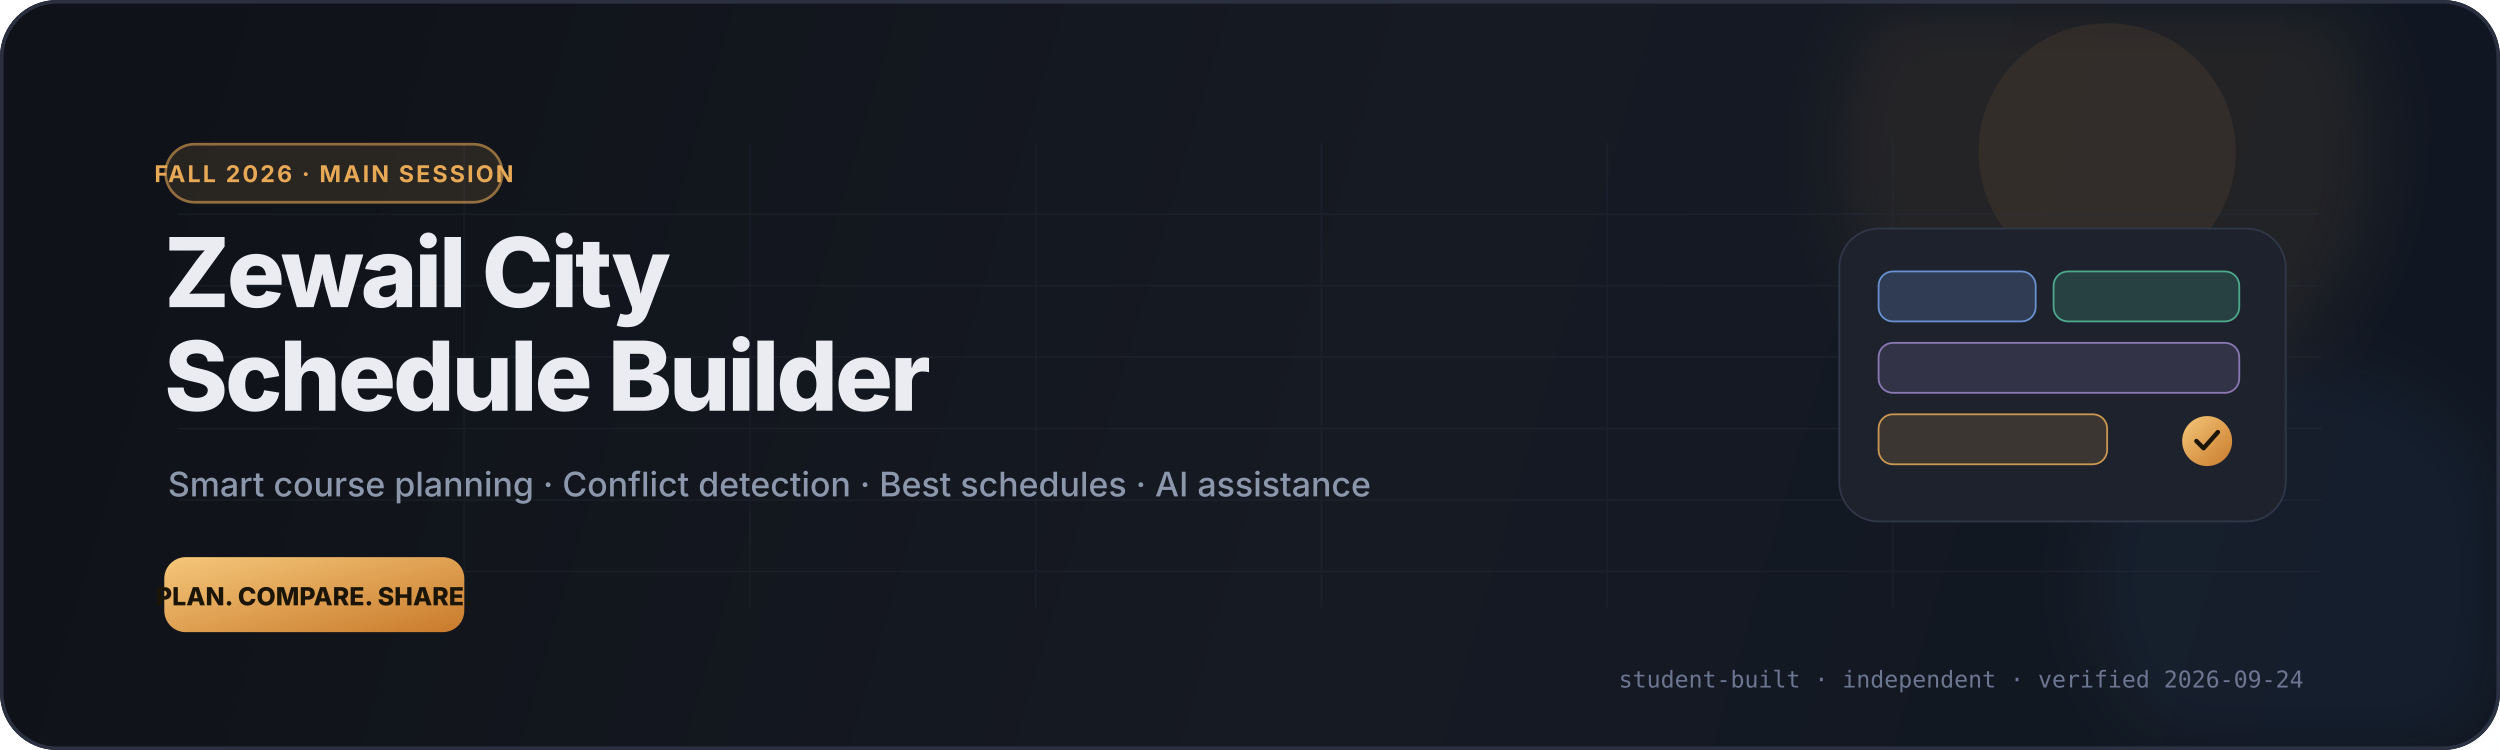
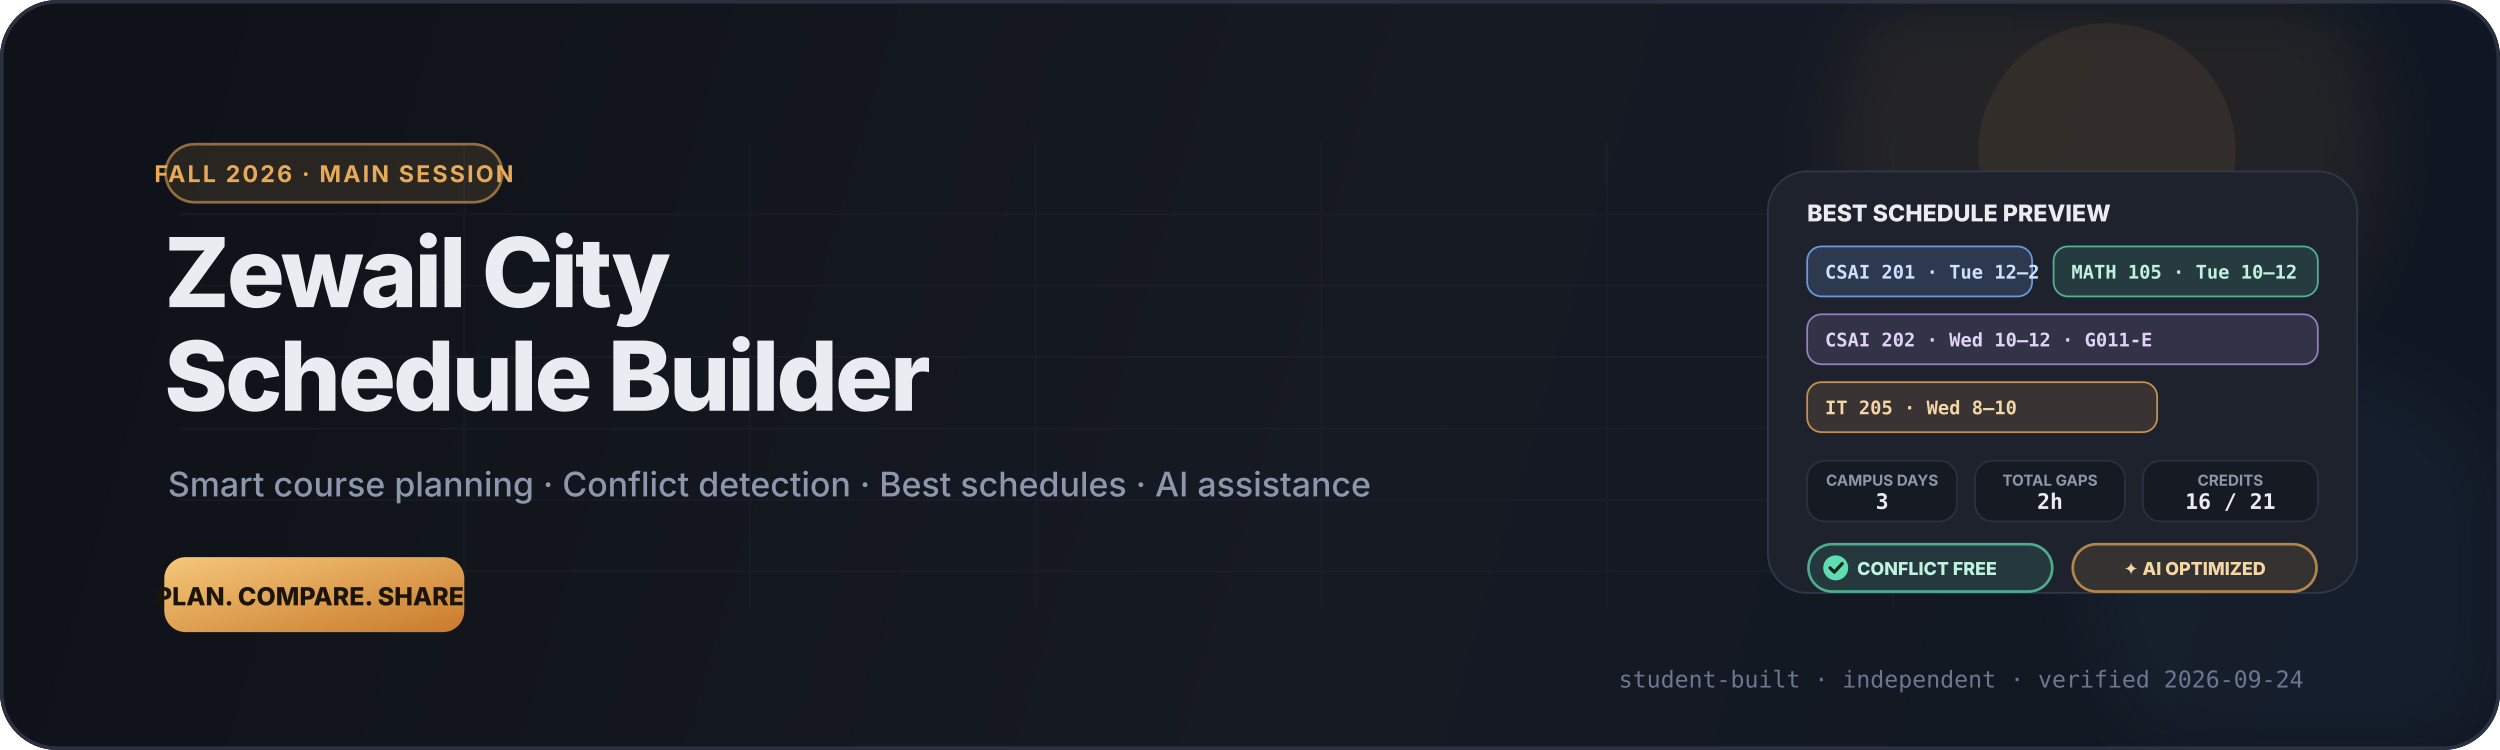
<svg xmlns="http://www.w3.org/2000/svg" width="1400" height="420" viewBox="0 0 1400 420" fill="none">
  <defs>
    <linearGradient id="bg" x1="80" y1="30" x2="1320" y2="390" gradientUnits="userSpaceOnUse">
      <stop stop-color="#0F1218" />
      <stop offset="0.55" stop-color="#161A23" />
      <stop offset="1" stop-color="#101722" />
    </linearGradient>
    <linearGradient id="gold" x1="0" y1="0" x2="1" y2="1">
      <stop stop-color="#F5C77A" />
      <stop offset="1" stop-color="#C97A2B" />
    </linearGradient>
    <filter id="glow" x="-50%" y="-50%" width="200%" height="200%">
      <feGaussianBlur stdDeviation="18" result="blur" />
    </filter>
  </defs>
  <rect width="1400" height="420" rx="32" fill="url(#bg)" />
  <rect x="1" y="1" width="1398" height="418" rx="31" stroke="#2A3040" stroke-width="2" />
  <circle cx="1180" cy="85" r="150" fill="#E8A957" opacity="0.08" filter="url(#glow)" />
  <circle cx="1180" cy="85" r="72" fill="#E8A957" opacity="0.08" />
  <circle cx="1290" cy="325" r="120" fill="#7FB2FF" opacity="0.05" filter="url(#glow)" />
-   <g opacity="0.28" stroke="#2A3040">
+   <g opacity="0.24" stroke="#2A3040">
    <path d="M100 320H1300" />
    <path d="M100 280H1300" />
    <path d="M100 240H1300" />
    <path d="M100 200H1300" />
    <path d="M100 160H1300" />
    <path d="M100 120H1300" />
    <path d="M260 80V340" />
    <path d="M420 80V340" />
    <path d="M580 80V340" />
    <path d="M740 80V340" />
    <path d="M900 80V340" />
    <path d="M1060 80V340" />
-   </g>
-   <g transform="translate(1030 128)">
-     <rect x="0" y="0" width="250" height="164" rx="22" fill="#1D222D" stroke="#303748" />
-     <rect x="22" y="24" width="88" height="28" rx="8" fill="#7FB2FF" opacity="0.18" />
-     <rect x="22" y="24" width="88" height="28" rx="8" stroke="#7FB2FF" opacity="0.75" />
-     <rect x="120" y="24" width="104" height="28" rx="8" fill="#5FDCB2" opacity="0.16" />
-     <rect x="120" y="24" width="104" height="28" rx="8" stroke="#5FDCB2" opacity="0.7" />
-     <rect x="22" y="64" width="202" height="28" rx="8" fill="#C1A2F5" opacity="0.13" />
-     <rect x="22" y="64" width="202" height="28" rx="8" stroke="#C1A2F5" opacity="0.65" />
-     <rect x="22" y="104" width="128" height="28" rx="8" fill="#E8A957" opacity="0.15" />
-     <rect x="22" y="104" width="128" height="28" rx="8" stroke="#E8A957" opacity="0.85" />
-     <circle cx="206" cy="119" r="14" fill="url(#gold)" />
-     <path d="M200 119L204 123L212 114" stroke="#1B1508" stroke-width="2.5" stroke-linecap="round" stroke-linejoin="round" />
  </g>
  <g transform="translate(92 80)">
    <rect width="190" height="34" rx="17" fill="#E8A957" opacity="0.12" />
    <rect x="0.75" y="0.75" width="188.5" height="32.5" rx="16.25" stroke="#E8A957" stroke-opacity="0.55" stroke-width="1.5" />
    <text x="95" y="22" text-anchor="middle" fill="#E8A957" font-family="Inter,Segoe UI,sans-serif" font-size="13" font-weight="700" letter-spacing="1.2">FALL 2026 · MAIN SESSION</text>
    <text x="0" y="92" fill="#EAECF1" font-family="Inter,Segoe UI,sans-serif" font-size="54" font-weight="800" letter-spacing="-1.6">Zewail City</text>
    <text x="0" y="150" fill="#EAECF1" font-family="Inter,Segoe UI,sans-serif" font-size="54" font-weight="800" letter-spacing="-1.6">Schedule Builder</text>
    <text x="2" y="198" fill="#8D97AC" font-family="Inter,Segoe UI,sans-serif" font-size="19" font-weight="500">
      Smart course planning · Conflict detection · Best schedules · AI assistance
    </text>
    <g transform="translate(0 232)">
      <rect width="168" height="42" rx="12" fill="url(#gold)" />
      <text x="84" y="27" text-anchor="middle" fill="#1B1508" font-family="Inter,Segoe UI,sans-serif" font-size="14" font-weight="800">PLAN. COMPARE. SHARE.</text>
    </g>
  </g>
+   <g transform="translate(990 96)">
+     <rect x="0" y="0" width="330" height="236" rx="22" fill="#1D222D" stroke="#303748" />
+     <text x="22" y="28" fill="#EAECF1" font-family="Inter,Segoe UI,sans-serif" font-size="13" font-weight="800">BEST SCHEDULE PREVIEW</text>
+     <g transform="translate(22 42)">
+       <rect width="126" height="28" rx="8" fill="#7FB2FF" opacity="0.16" />
+       <rect width="126" height="28" rx="8" stroke="#7FB2FF" opacity="0.8" />
+       <text x="10" y="18" fill="#CFE1FF" font-family="IBM Plex Mono,monospace" font-size="10.5" font-weight="700">CSAI 201 · Tue 12–2</text>
+       <rect x="138" width="148" height="28" rx="8" fill="#5FDCB2" opacity="0.14" />
+       <rect x="138" width="148" height="28" rx="8" stroke="#5FDCB2" opacity="0.75" />
+       <text x="148" y="18" fill="#BFF3DF" font-family="IBM Plex Mono,monospace" font-size="10.5" font-weight="700">MATH 105 · Tue 10–12</text>
+       <rect y="38" width="286" height="28" rx="8" fill="#C1A2F5" opacity="0.13" />
+       <rect y="38" width="286" height="28" rx="8" stroke="#C1A2F5" opacity="0.7" />
+       <text x="10" y="56" fill="#E0D2F8" font-family="IBM Plex Mono,monospace" font-size="10.5" font-weight="700">CSAI 202 · Wed 10–12 · G011-E</text>
+       <rect y="76" width="196" height="28" rx="8" fill="#E8A957" opacity="0.14" />
+       <rect y="76" width="196" height="28" rx="8" stroke="#E8A957" opacity="0.8" />
+       <text x="10" y="94" fill="#F5D7A5" font-family="IBM Plex Mono,monospace" font-size="10.5" font-weight="700">IT 205 · Wed 8–10</text>
+       <g transform="translate(0 120)">
+         <rect width="84" height="34" rx="10" fill="#161A23" stroke="#2A3040" />
+         <text x="42" y="14" text-anchor="middle" fill="#8D97AC" font-family="Inter,Segoe UI,sans-serif" font-size="8.5" font-weight="700">CAMPUS DAYS</text>
+         <text x="42" y="27" text-anchor="middle" fill="#EAECF1" font-family="IBM Plex Mono,monospace" font-size="12" font-weight="800">3</text>
+         <rect x="94" width="84" height="34" rx="10" fill="#161A23" stroke="#2A3040" />
+         <text x="136" y="14" text-anchor="middle" fill="#8D97AC" font-family="Inter,Segoe UI,sans-serif" font-size="8.5" font-weight="700">TOTAL GAPS</text>
+         <text x="136" y="27" text-anchor="middle" fill="#EAECF1" font-family="IBM Plex Mono,monospace" font-size="12" font-weight="800">2h</text>
+         <rect x="188" width="98" height="34" rx="10" fill="#161A23" stroke="#2A3040" />
+         <text x="237" y="14" text-anchor="middle" fill="#8D97AC" font-family="Inter,Segoe UI,sans-serif" font-size="8.5" font-weight="700">CREDITS</text>
+         <text x="237" y="27" text-anchor="middle" fill="#EAECF1" font-family="IBM Plex Mono,monospace" font-size="12" font-weight="800">16 / 21</text>
+       </g>
+       <g transform="translate(0 166)">
+         <rect width="138" height="28" rx="14" fill="#5FDCB2" opacity="0.12" />
+         <rect x="0.75" y="0.75" width="136.5" height="26.5" rx="13.25" stroke="#5FDCB2" stroke-opacity="0.7" stroke-width="1.5" />
+         <circle cx="16" cy="14" r="7" fill="#5FDCB2" />
+         <path d="M12.8 14L15.2 16.4L19.6 11.6" stroke="#102219" stroke-width="1.8" stroke-linecap="round" stroke-linejoin="round" />
+         <text x="28" y="18" fill="#BFF3DF" font-family="Inter,Segoe UI,sans-serif" font-size="10" font-weight="800">CONFLICT FREE</text>
+         <rect x="148" width="138" height="28" rx="14" fill="#E8A957" opacity="0.12" />
+         <rect x="148.75" y="0.75" width="136.5" height="26.5" rx="13.25" stroke="#E8A957" stroke-opacity="0.7" stroke-width="1.5" />
+         <text x="217" y="18" text-anchor="middle" fill="#F5D7A5" font-family="Inter,Segoe UI,sans-serif" font-size="10" font-weight="800">✦ AI OPTIMIZED</text>
+       </g>
+     </g>
+   </g>
  <text x="1290" y="385" text-anchor="end" fill="#6D7690" font-family="IBM Plex Mono,monospace" font-size="13">student-built · independent · verified 2026-09-24</text>
</svg>
